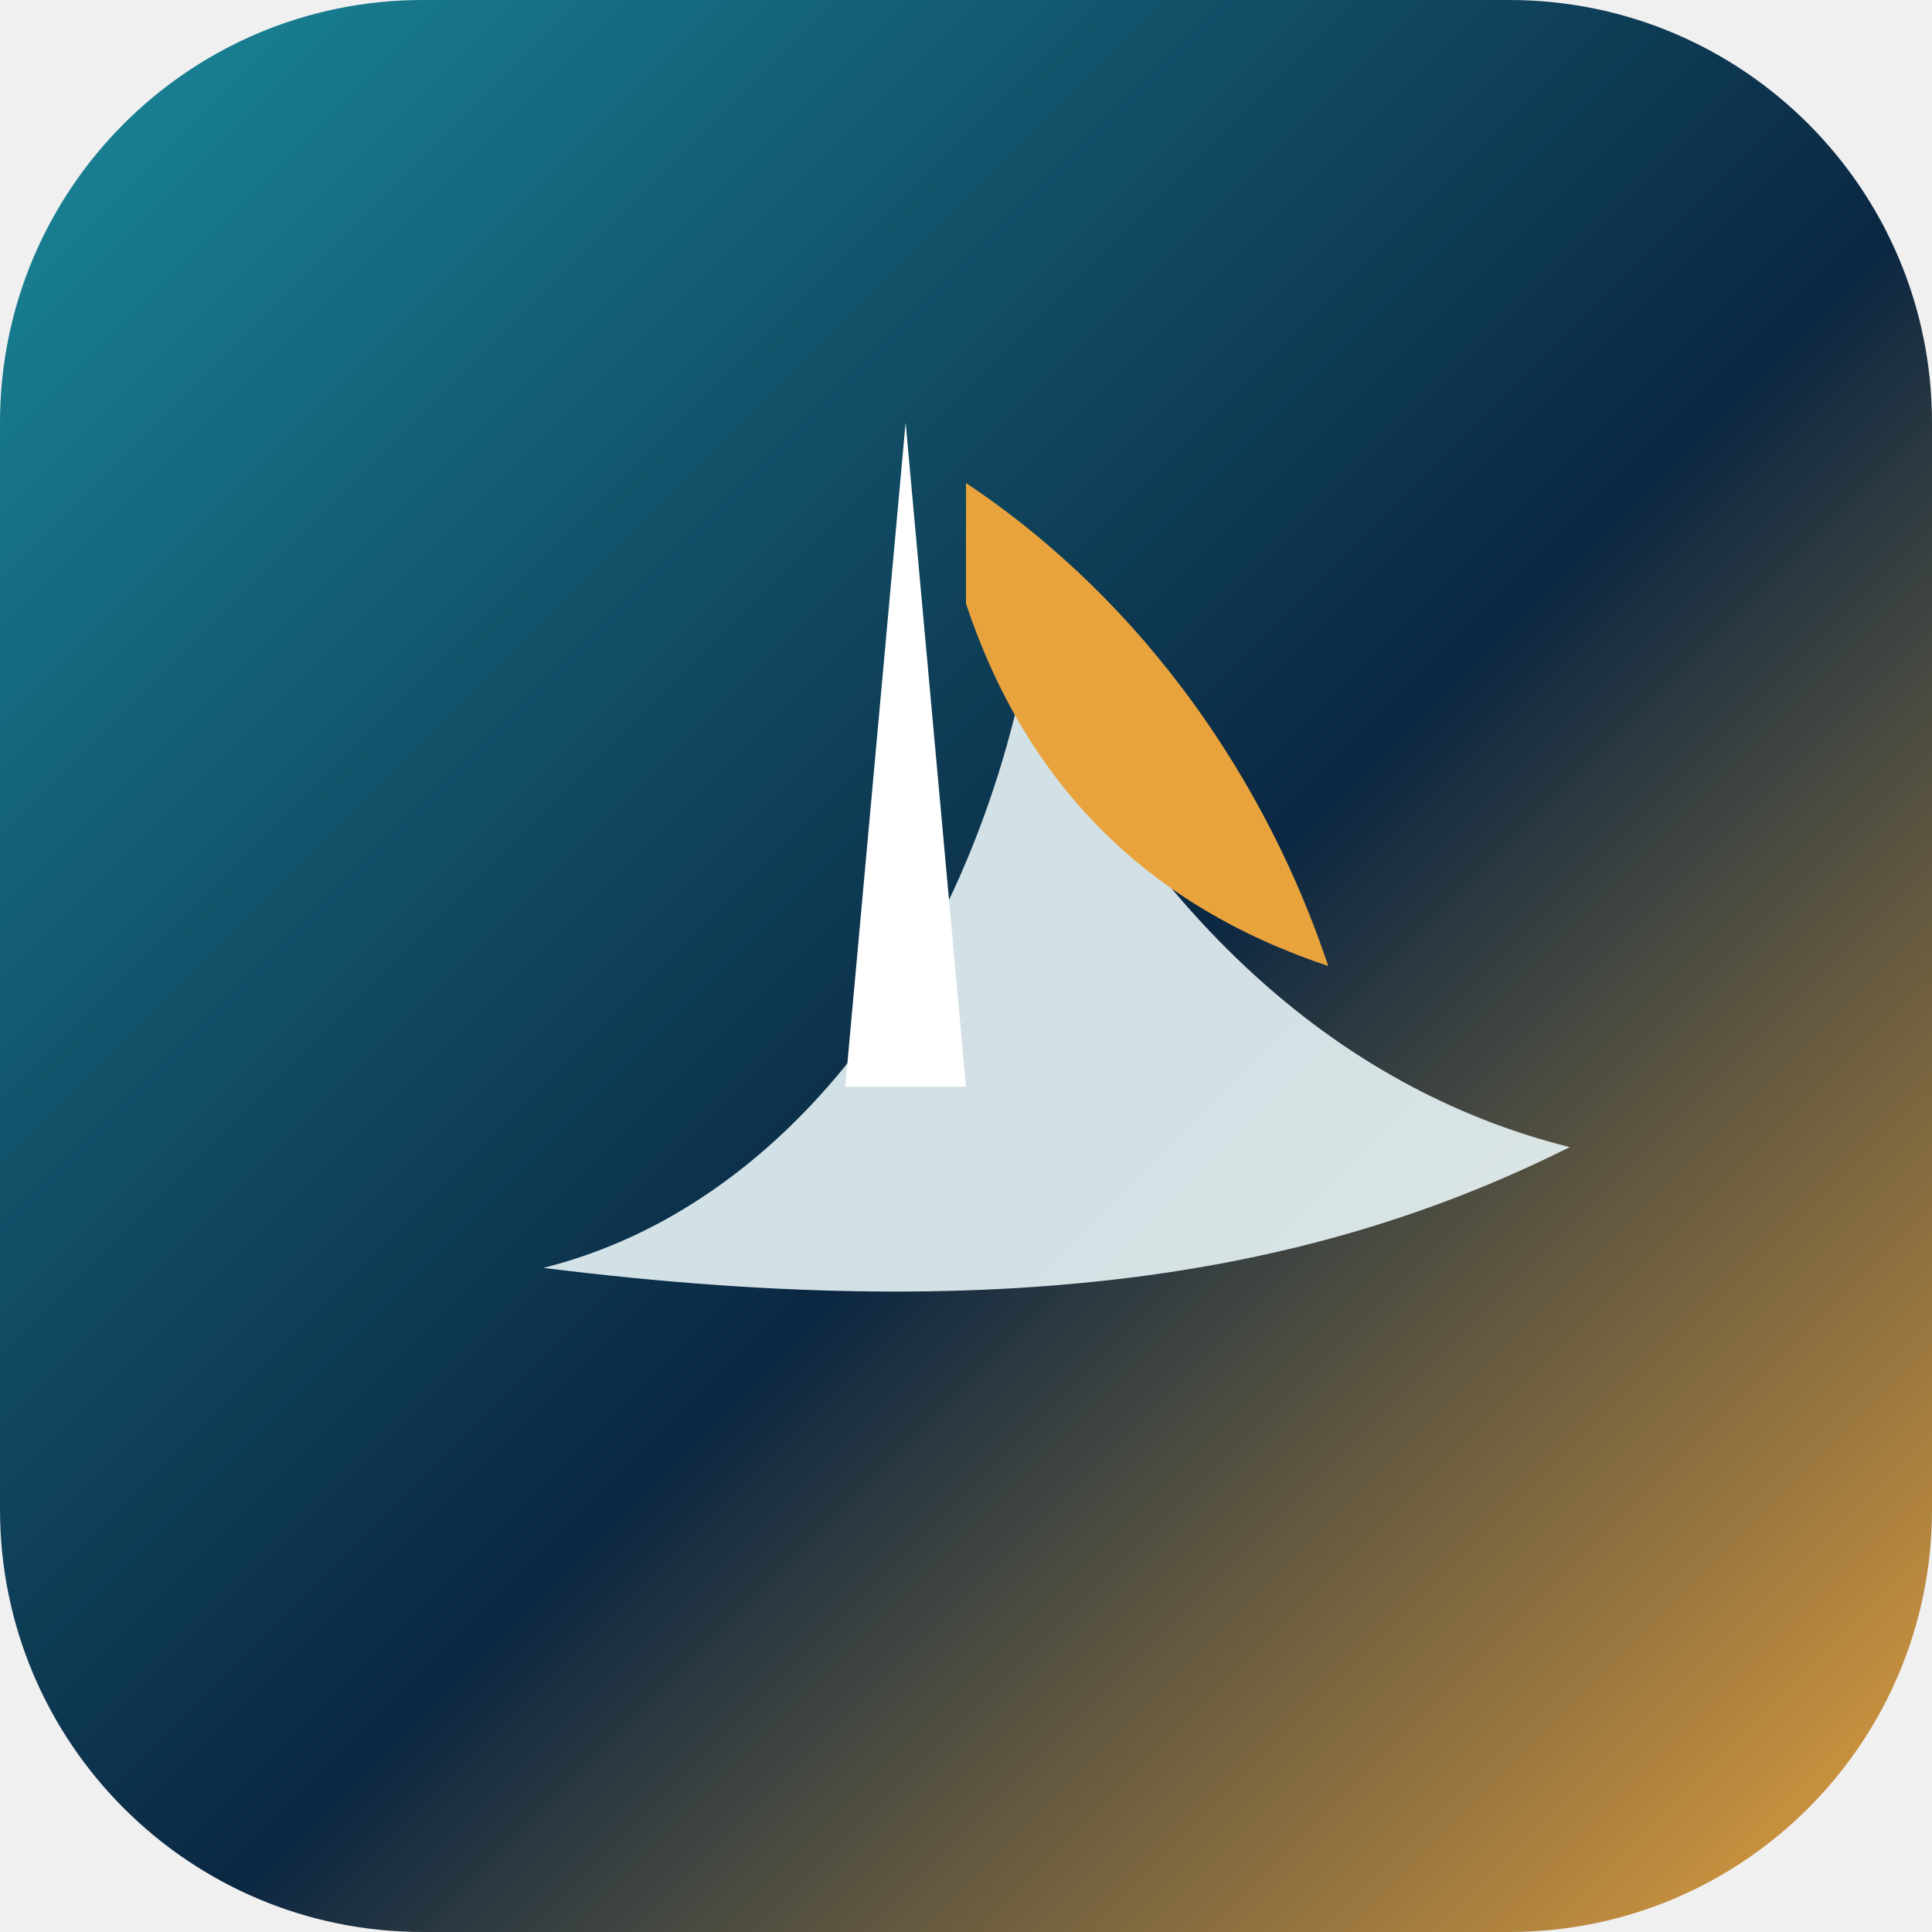
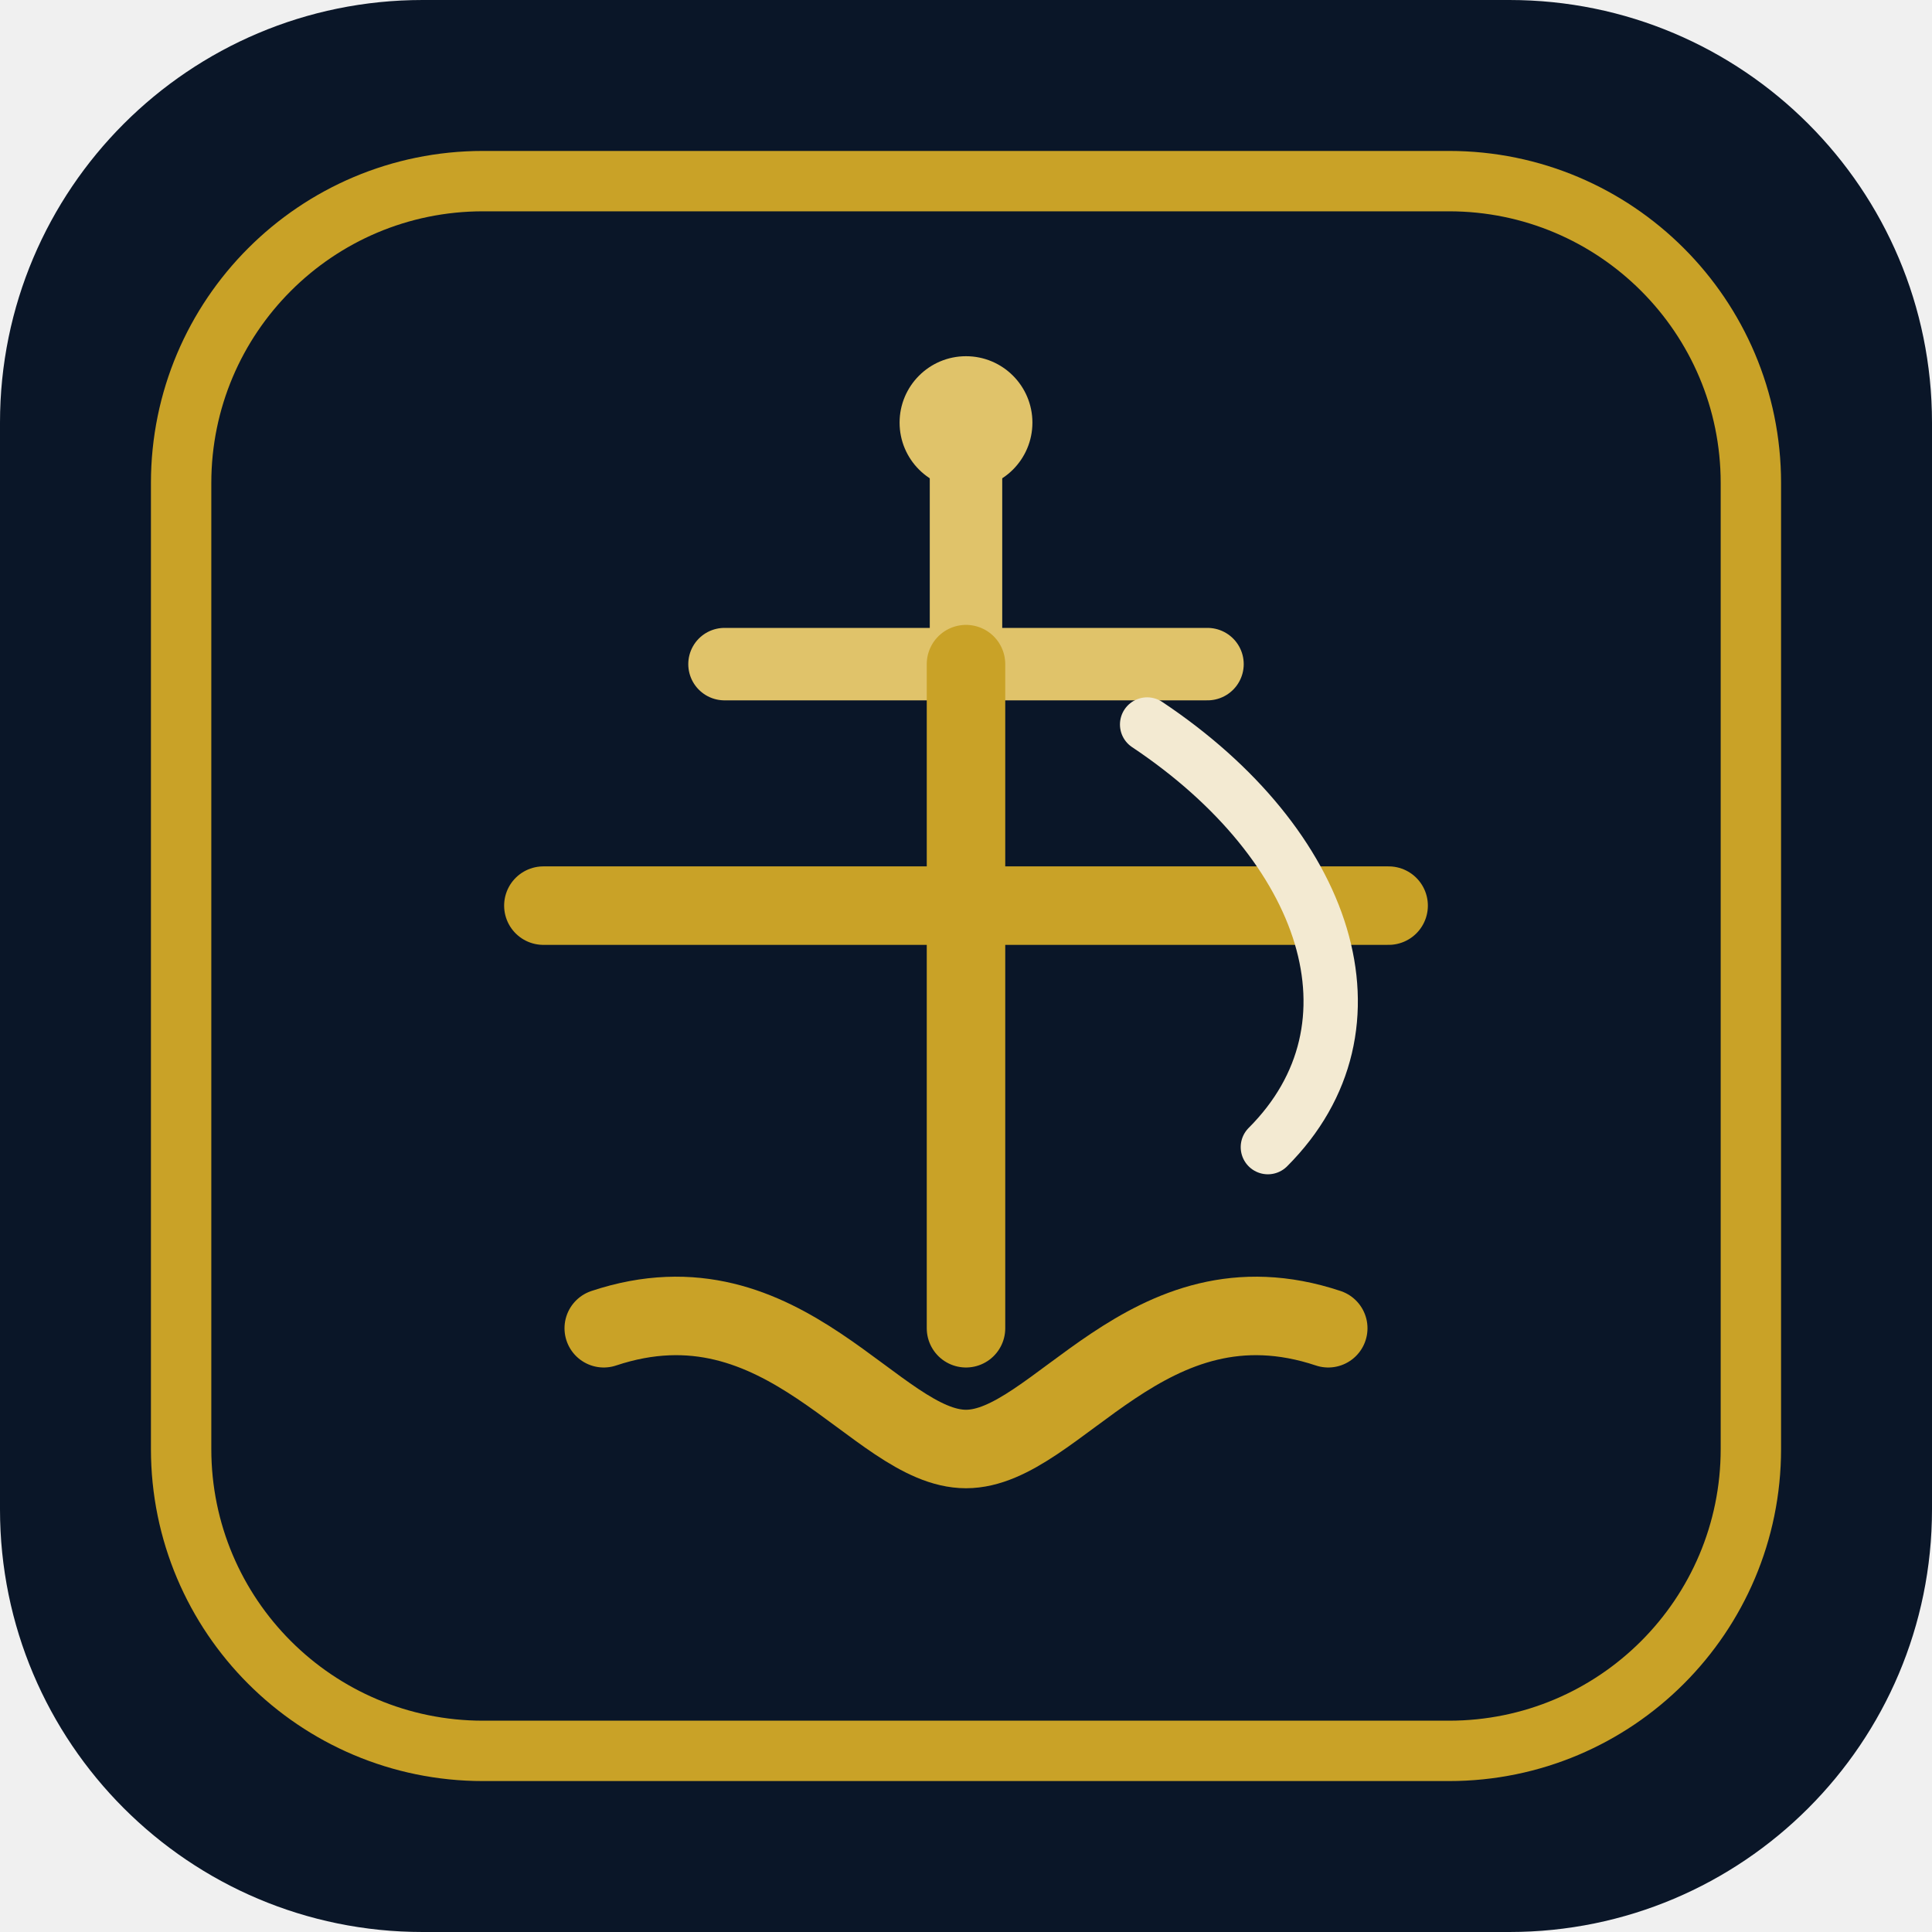
<svg xmlns="http://www.w3.org/2000/svg" viewBox="0 0 64 64" role="img" aria-label="Intrepid Marine">
-   <defs>
-     <linearGradient id="g" x1="0" y1="0" x2="1" y2="1">
-       <stop offset="0%" stop-color="#1a8a9c" />
-       <stop offset="55%" stop-color="#0b2742" />
-       <stop offset="100%" stop-color="#e8a33d" />
-     </linearGradient>
-   </defs>
-   <rect width="64" height="64" rx="14" fill="url(#g)" />
-   <path d="M18 42c8-2 14-10 16-20 4 8 10 14 18 16-8 4-18 6-34 4z" fill="#e8f4f6" opacity="0.9" />
-   <path d="M30 14l2 22h-4l2-22z" fill="#fff" />
-   <path d="M32 16c6 4 10 10 12 16-6-2-10-6-12-12z" fill="#e8a33d" />
+   <rect width="64" height="64" rx="14" fill="#0a1628" />
+   <rect x="6" y="6" width="52" height="52" rx="10" fill="none" stroke="#c9a227" stroke-width="2" />
+   <path d="M32 14v8M24 22h16" stroke="#e0c36a" stroke-width="2.4" stroke-linecap="round" />
+   <circle cx="32" cy="14" r="2.2" fill="#e0c36a" />
+   <path d="M32 22v22M18 30h28M20 44c6-2 9 4 12 4s6-6 12-4" fill="none" stroke="#c9a227" stroke-width="2.6" stroke-linecap="round" stroke-linejoin="round" />
+   <path d="M38 24c6 4 8 10 4 14" fill="none" stroke="#f3ead2" stroke-width="1.8" stroke-linecap="round" />
</svg>
